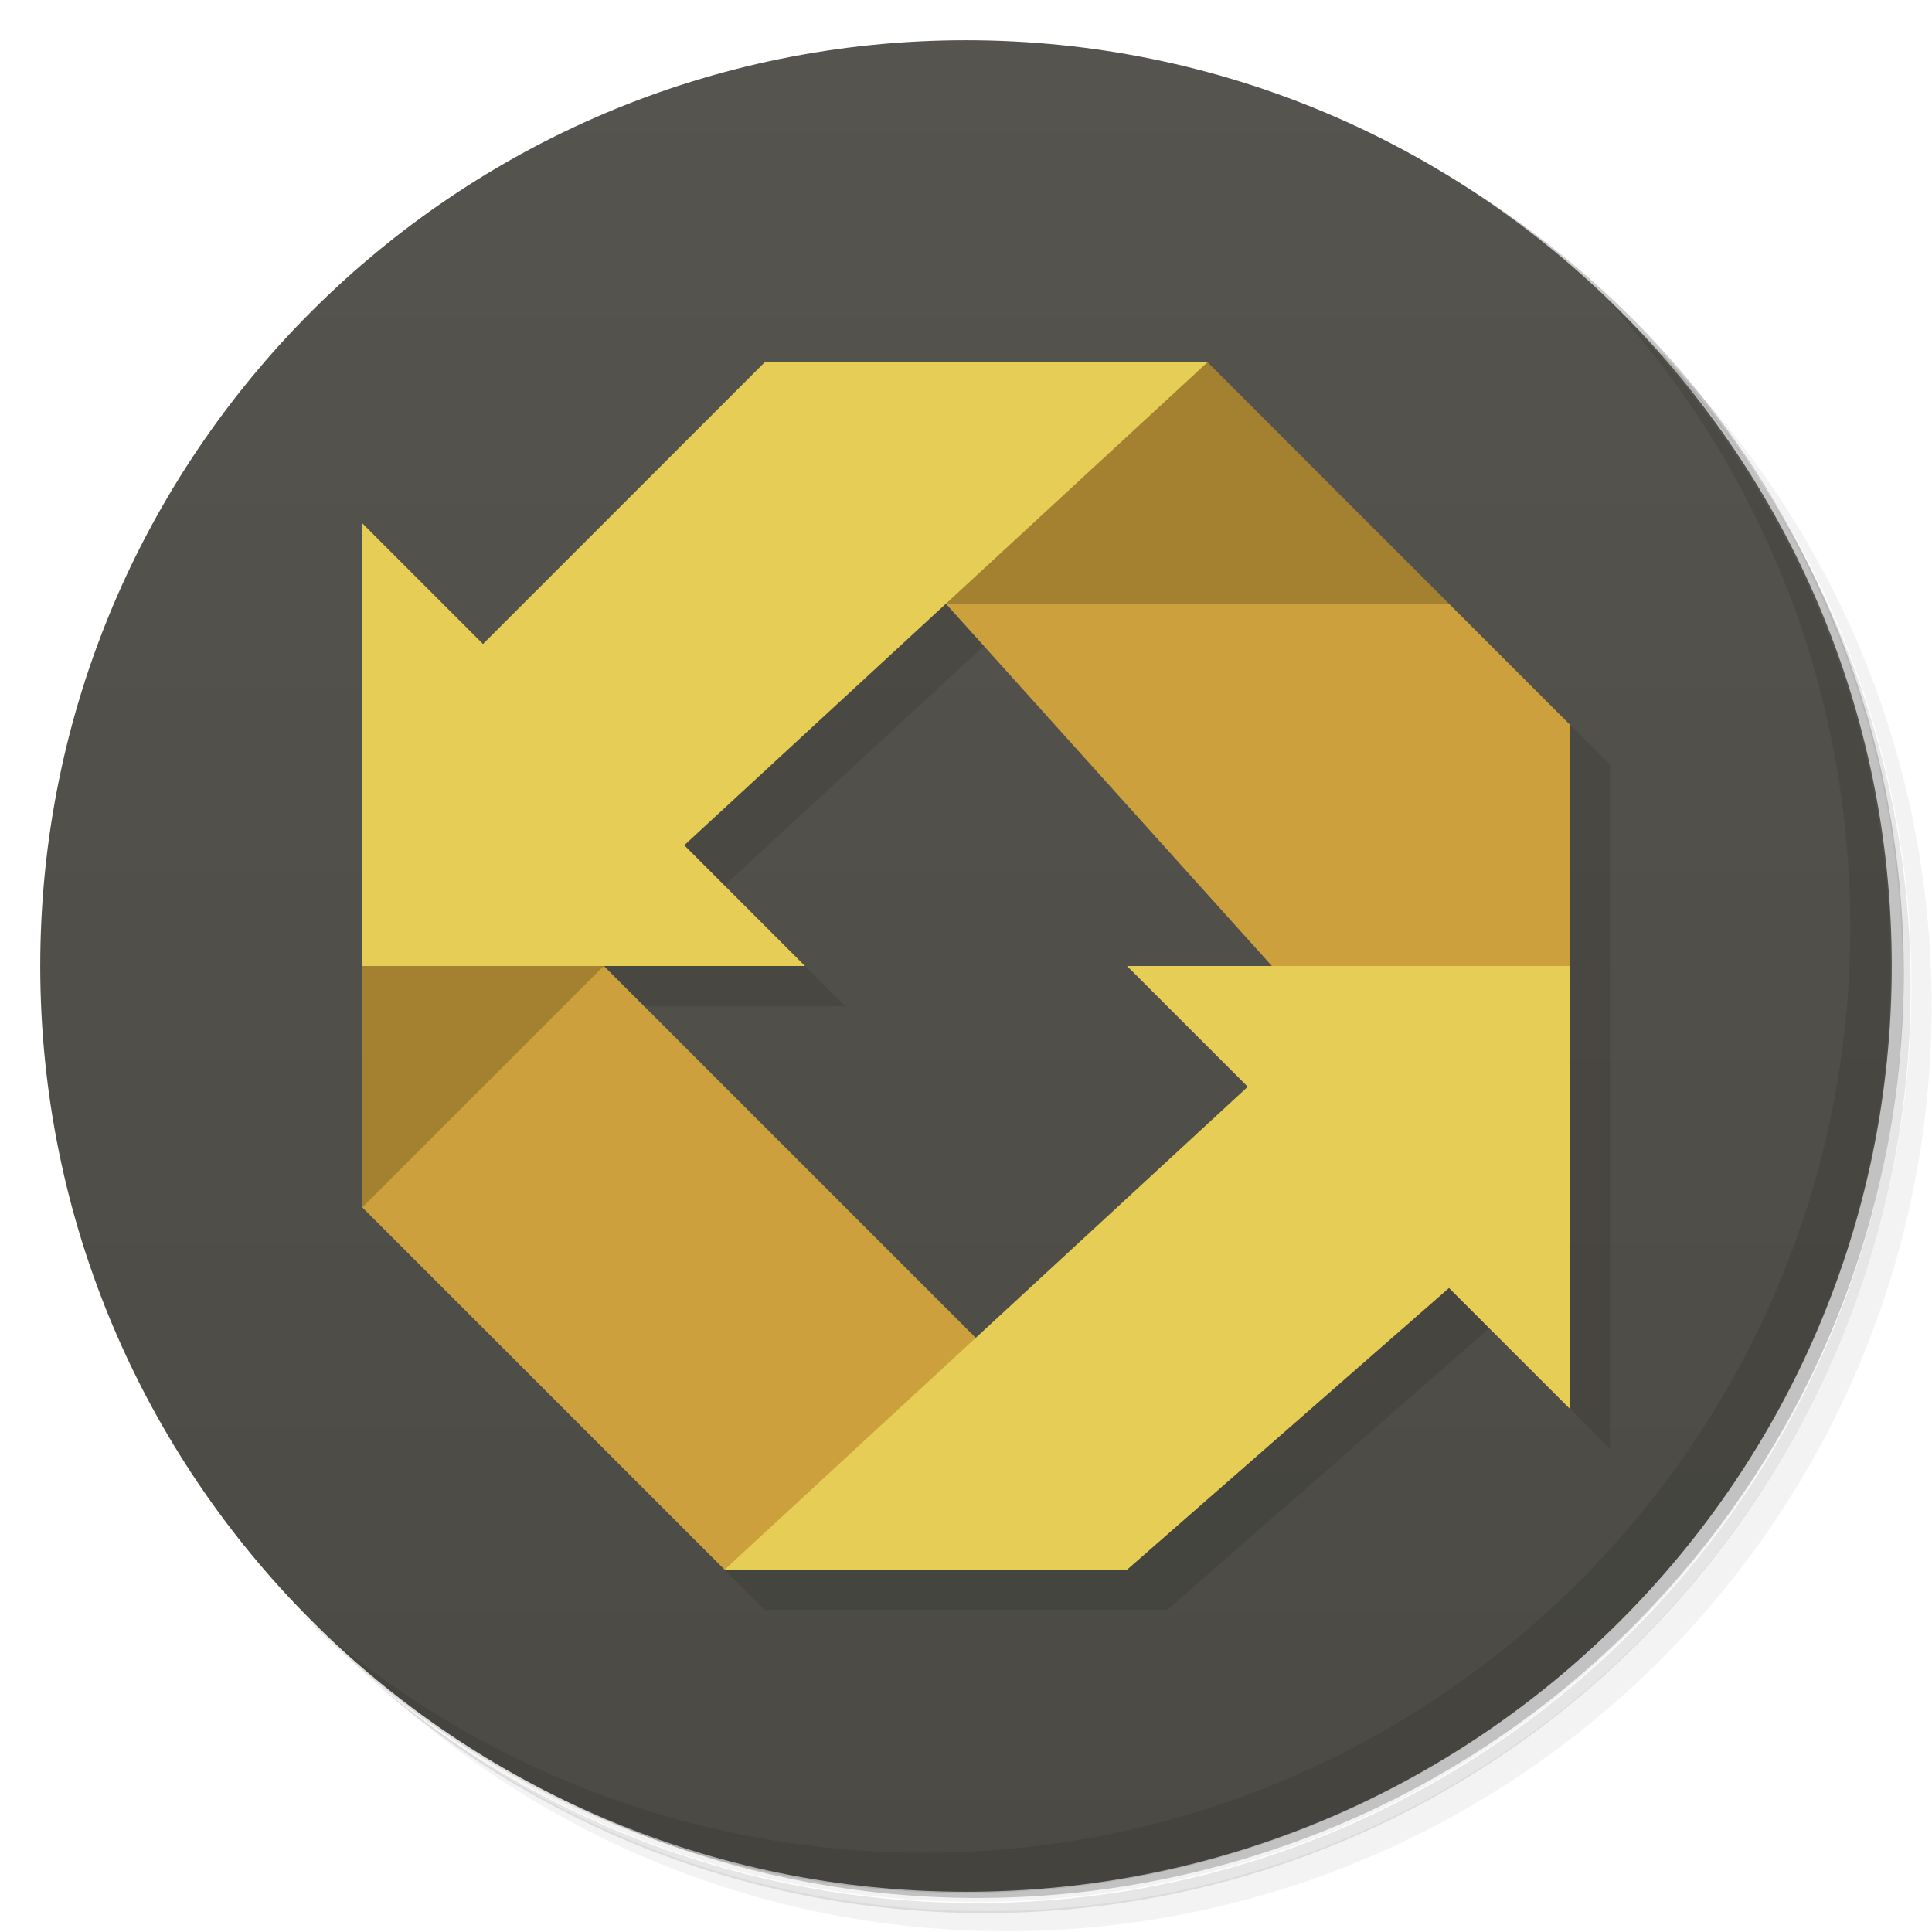
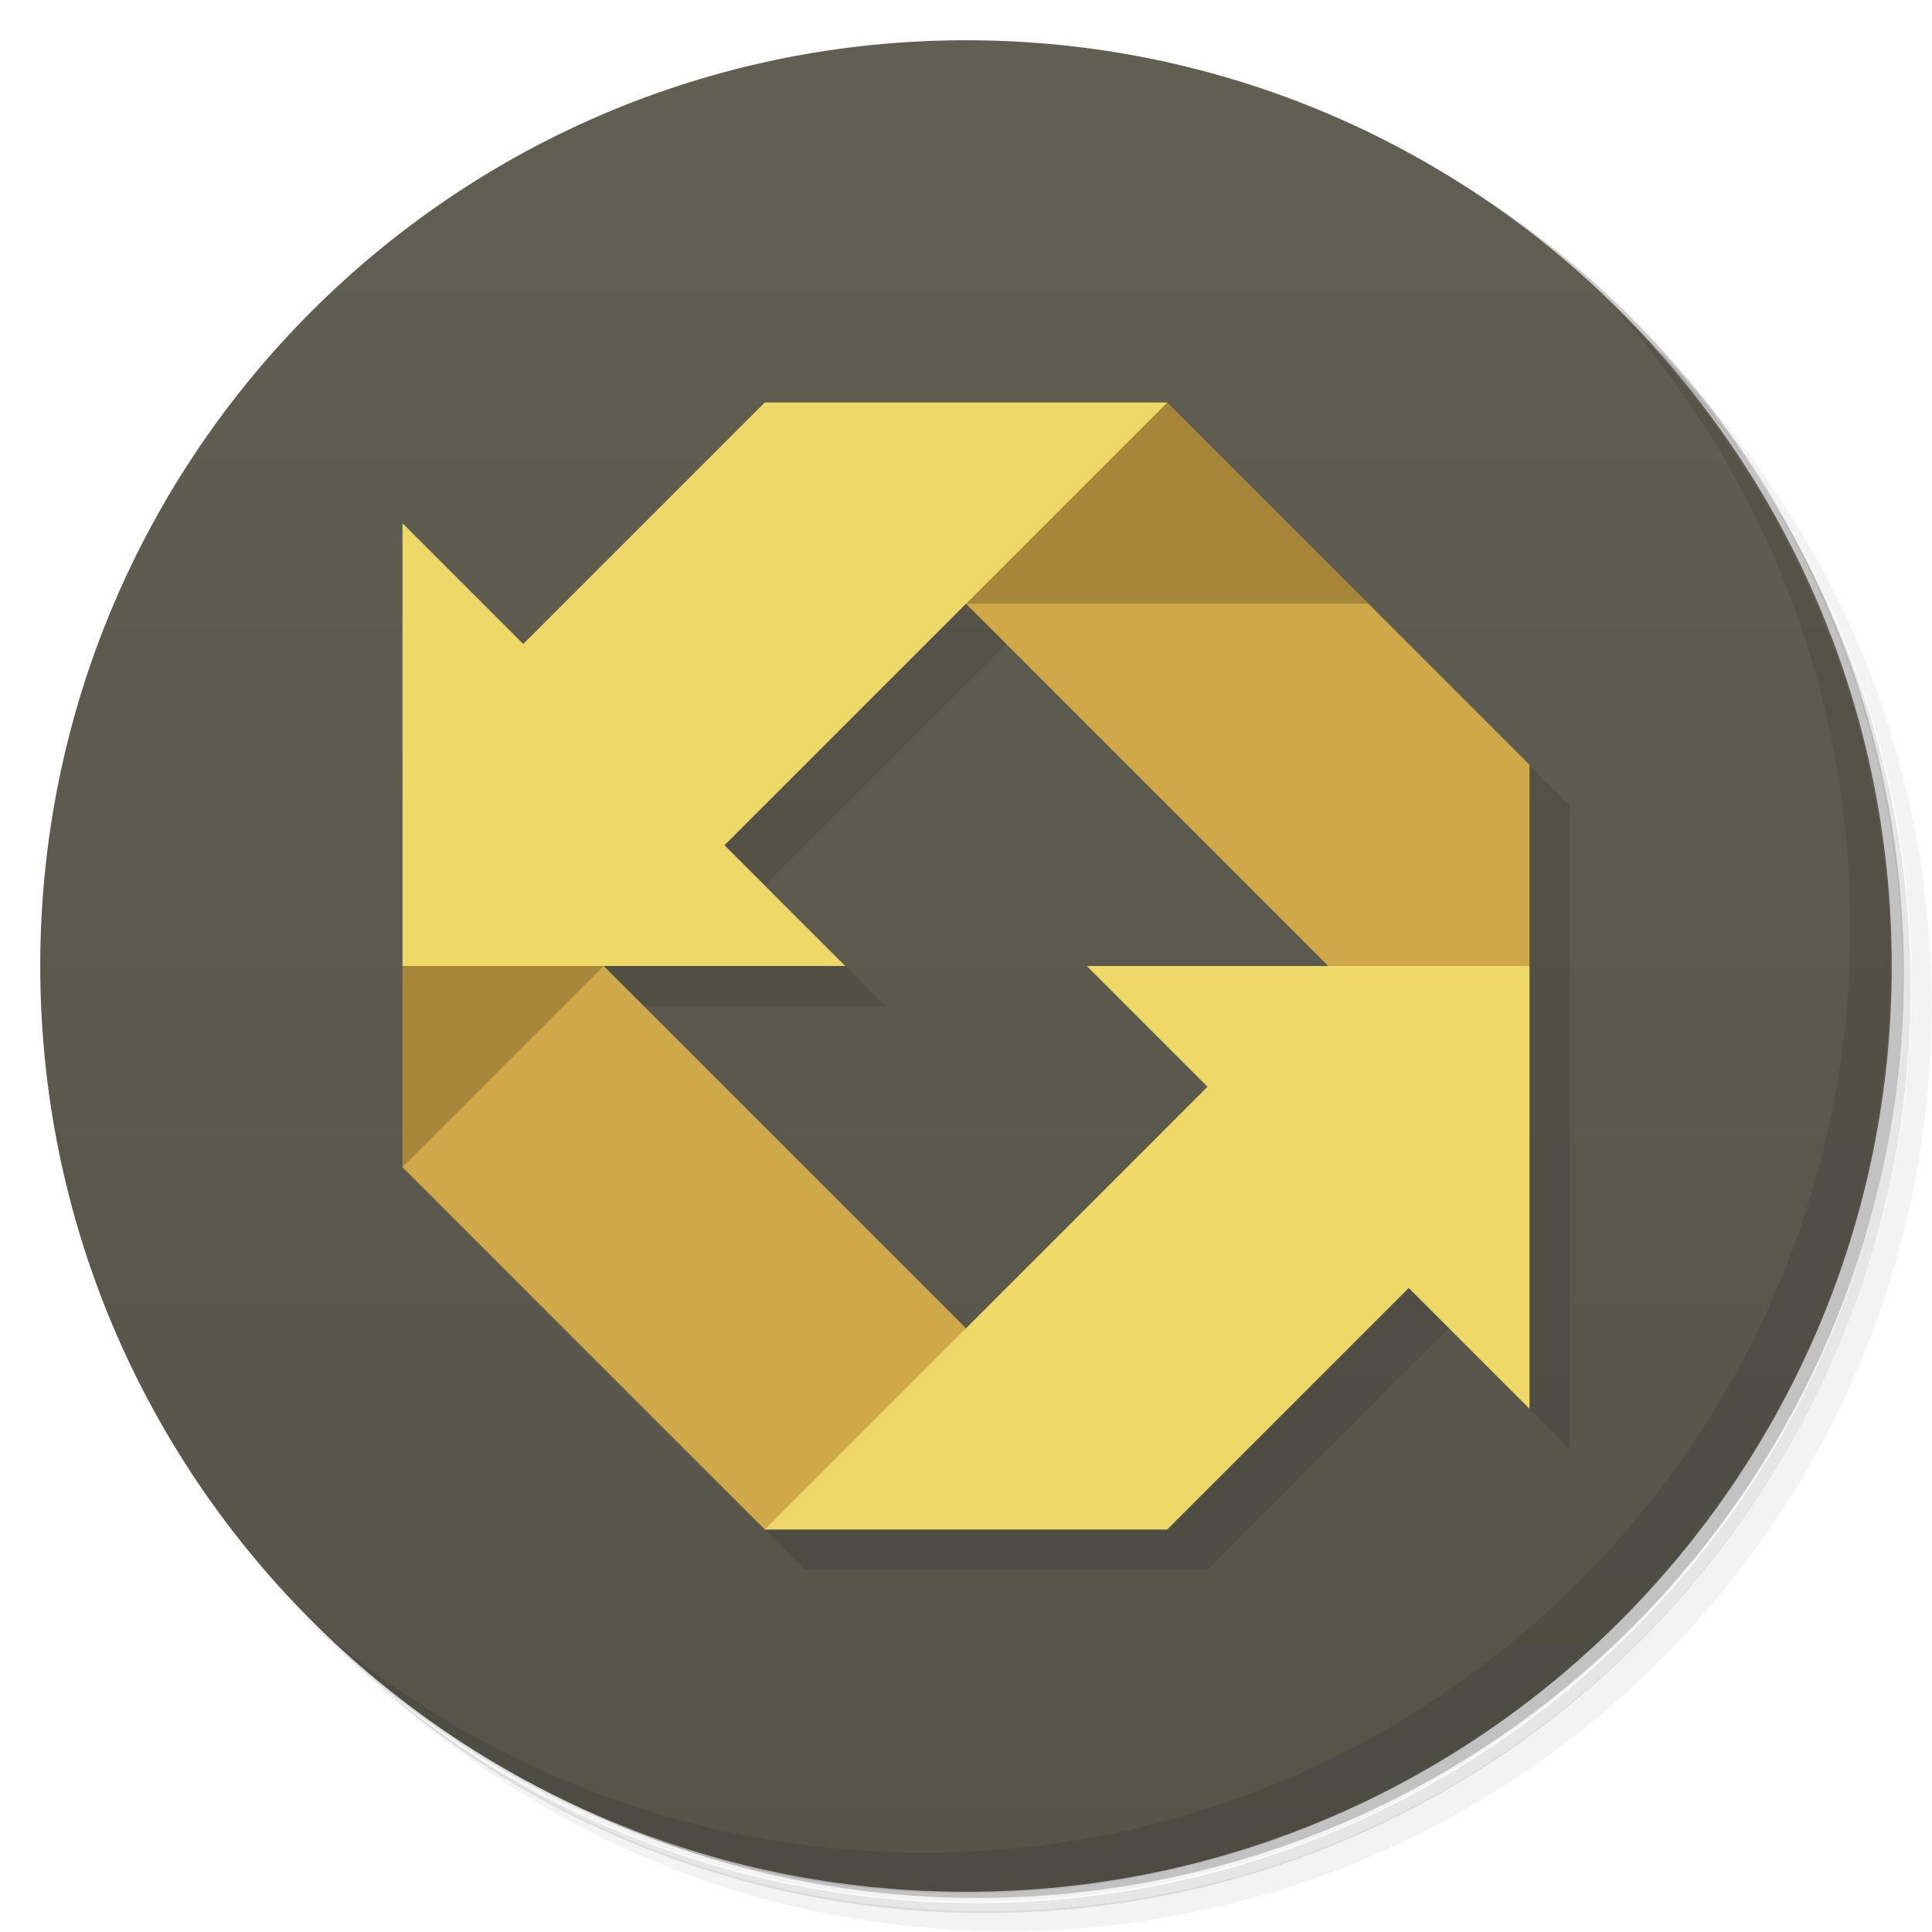
<svg xmlns="http://www.w3.org/2000/svg" version="1.1" viewBox="0 0 48 48">
  <defs>
    <linearGradient id="bg" x1="1" x2="47" gradientTransform="matrix(0 -1 1 0 0 48)" gradientUnits="userSpaceOnUse">
-       <stop style="stop-color:#4b4a44" offset="0" />
-       <stop style="stop-color:#56544e" offset="1" />
+       <stop style="stop-color:#565449" offset="0" />
+       <stop style="stop-color:#615f52" offset="1" />
    </linearGradient>
  </defs>
  <path d="m36.3 5c5.86 4.06 9.69 10.8 9.69 18.5 0 12.4-10.1 22.5-22.5 22.5-7.67 0-14.4-3.83-18.5-9.69 1.04 1.82 2.31 3.5 3.78 4.97 4.08 3.71 9.51 5.97 15.5 5.97 12.7 0 23-10.3 23-23 0-5.95-2.26-11.4-5.97-15.5-1.47-1.48-3.15-2.74-4.97-3.78zm4.97 3.78c3.85 4.11 6.22 9.64 6.22 15.7 0 12.7-10.3 23-23 23-6.08 0-11.6-2.36-15.7-6.22 4.16 4.14 9.88 6.72 16.2 6.72 12.7 0 23-10.3 23-23 0-6.34-2.58-12.1-6.72-16.2z" style="opacity:.05" />
  <path d="m41.3 8.78c3.71 4.08 5.97 9.51 5.97 15.5 0 12.7-10.3 23-23 23-5.95 0-11.4-2.26-15.5-5.97 4.11 3.85 9.64 6.22 15.7 6.22 12.7 0 23-10.3 23-23 0-6.08-2.36-11.6-6.22-15.7z" style="opacity:.1" />
  <path d="m31.2 2.38c8.62 3.15 14.8 11.4 14.8 21.1 0 12.4-10.1 22.5-22.5 22.5-9.71 0-18-6.14-21.1-14.8a23 23 0 0 0 44.9-7 23 23 0 0 0-16-21.9z" style="opacity:.2" />
  <path d="m24 1c12.7 0 23 10.3 23 23s-10.3 23-23 23-23-10.3-23-23 10.3-23 23-23z" style="fill:url(#bg)" />
-   <path d="m20 10-10 21 9 9h10l8-7 3 3v-17l-9-9zm4.5 6 8.1 9-7.36 9.24-9.24-9.24h5l-3-3z" style="opacity:.1" />
-   <path d="m30 9-7 1 0.5 5 9 10 6.5-1v-6l-9-9zm-18 14-3 1 0.004 6 9 9 7-5-10-10-3-1z" style="fill:#cca13d" />
-   <path d="m19 9-7 7-3-3v11h11l-3-3 13-12zm9 15 3 3-13 12h10l8-7 3 3v-11z" style="fill:#e6cd56" />
-   <path d="m30 9-6.5 6h12.5zm-21 15v6l6-6z" style="opacity:.2" />
+   <path d="m11 18v12l9 9h10l6-6 3 3v-16l-9-9zm14-2 9 9-9 9-9-9h6l-3-3z" style="opacity:.1" />
+   <path d="m29 10-6 4 12 12 3-2v-5l-9-9zm-15 13-4 1v5l9 9 6-4-11-11z" style="fill:#cfa949" />
+   <path d="m29 10-5 5h10zm-19 14v5l5-5z" style="opacity:.2" />
  <path d="m40 7.53c3.71 4.08 5.97 9.51 5.97 15.5 0 12.7-10.3 23-23 23-5.95 0-11.4-2.26-15.5-5.97 4.18 4.29 10 6.97 16.5 6.97 12.7 0 23-10.3 23-23 0-6.46-2.68-12.3-6.97-16.5z" style="opacity:.1" />
+   <path d="m19 10-6 6-3-3v11h11l-3-3 11-11h-10zm8 14 3 3-11 11h10l6-6 3 3v-11h-11z" style="fill:#eed868" />
</svg>
